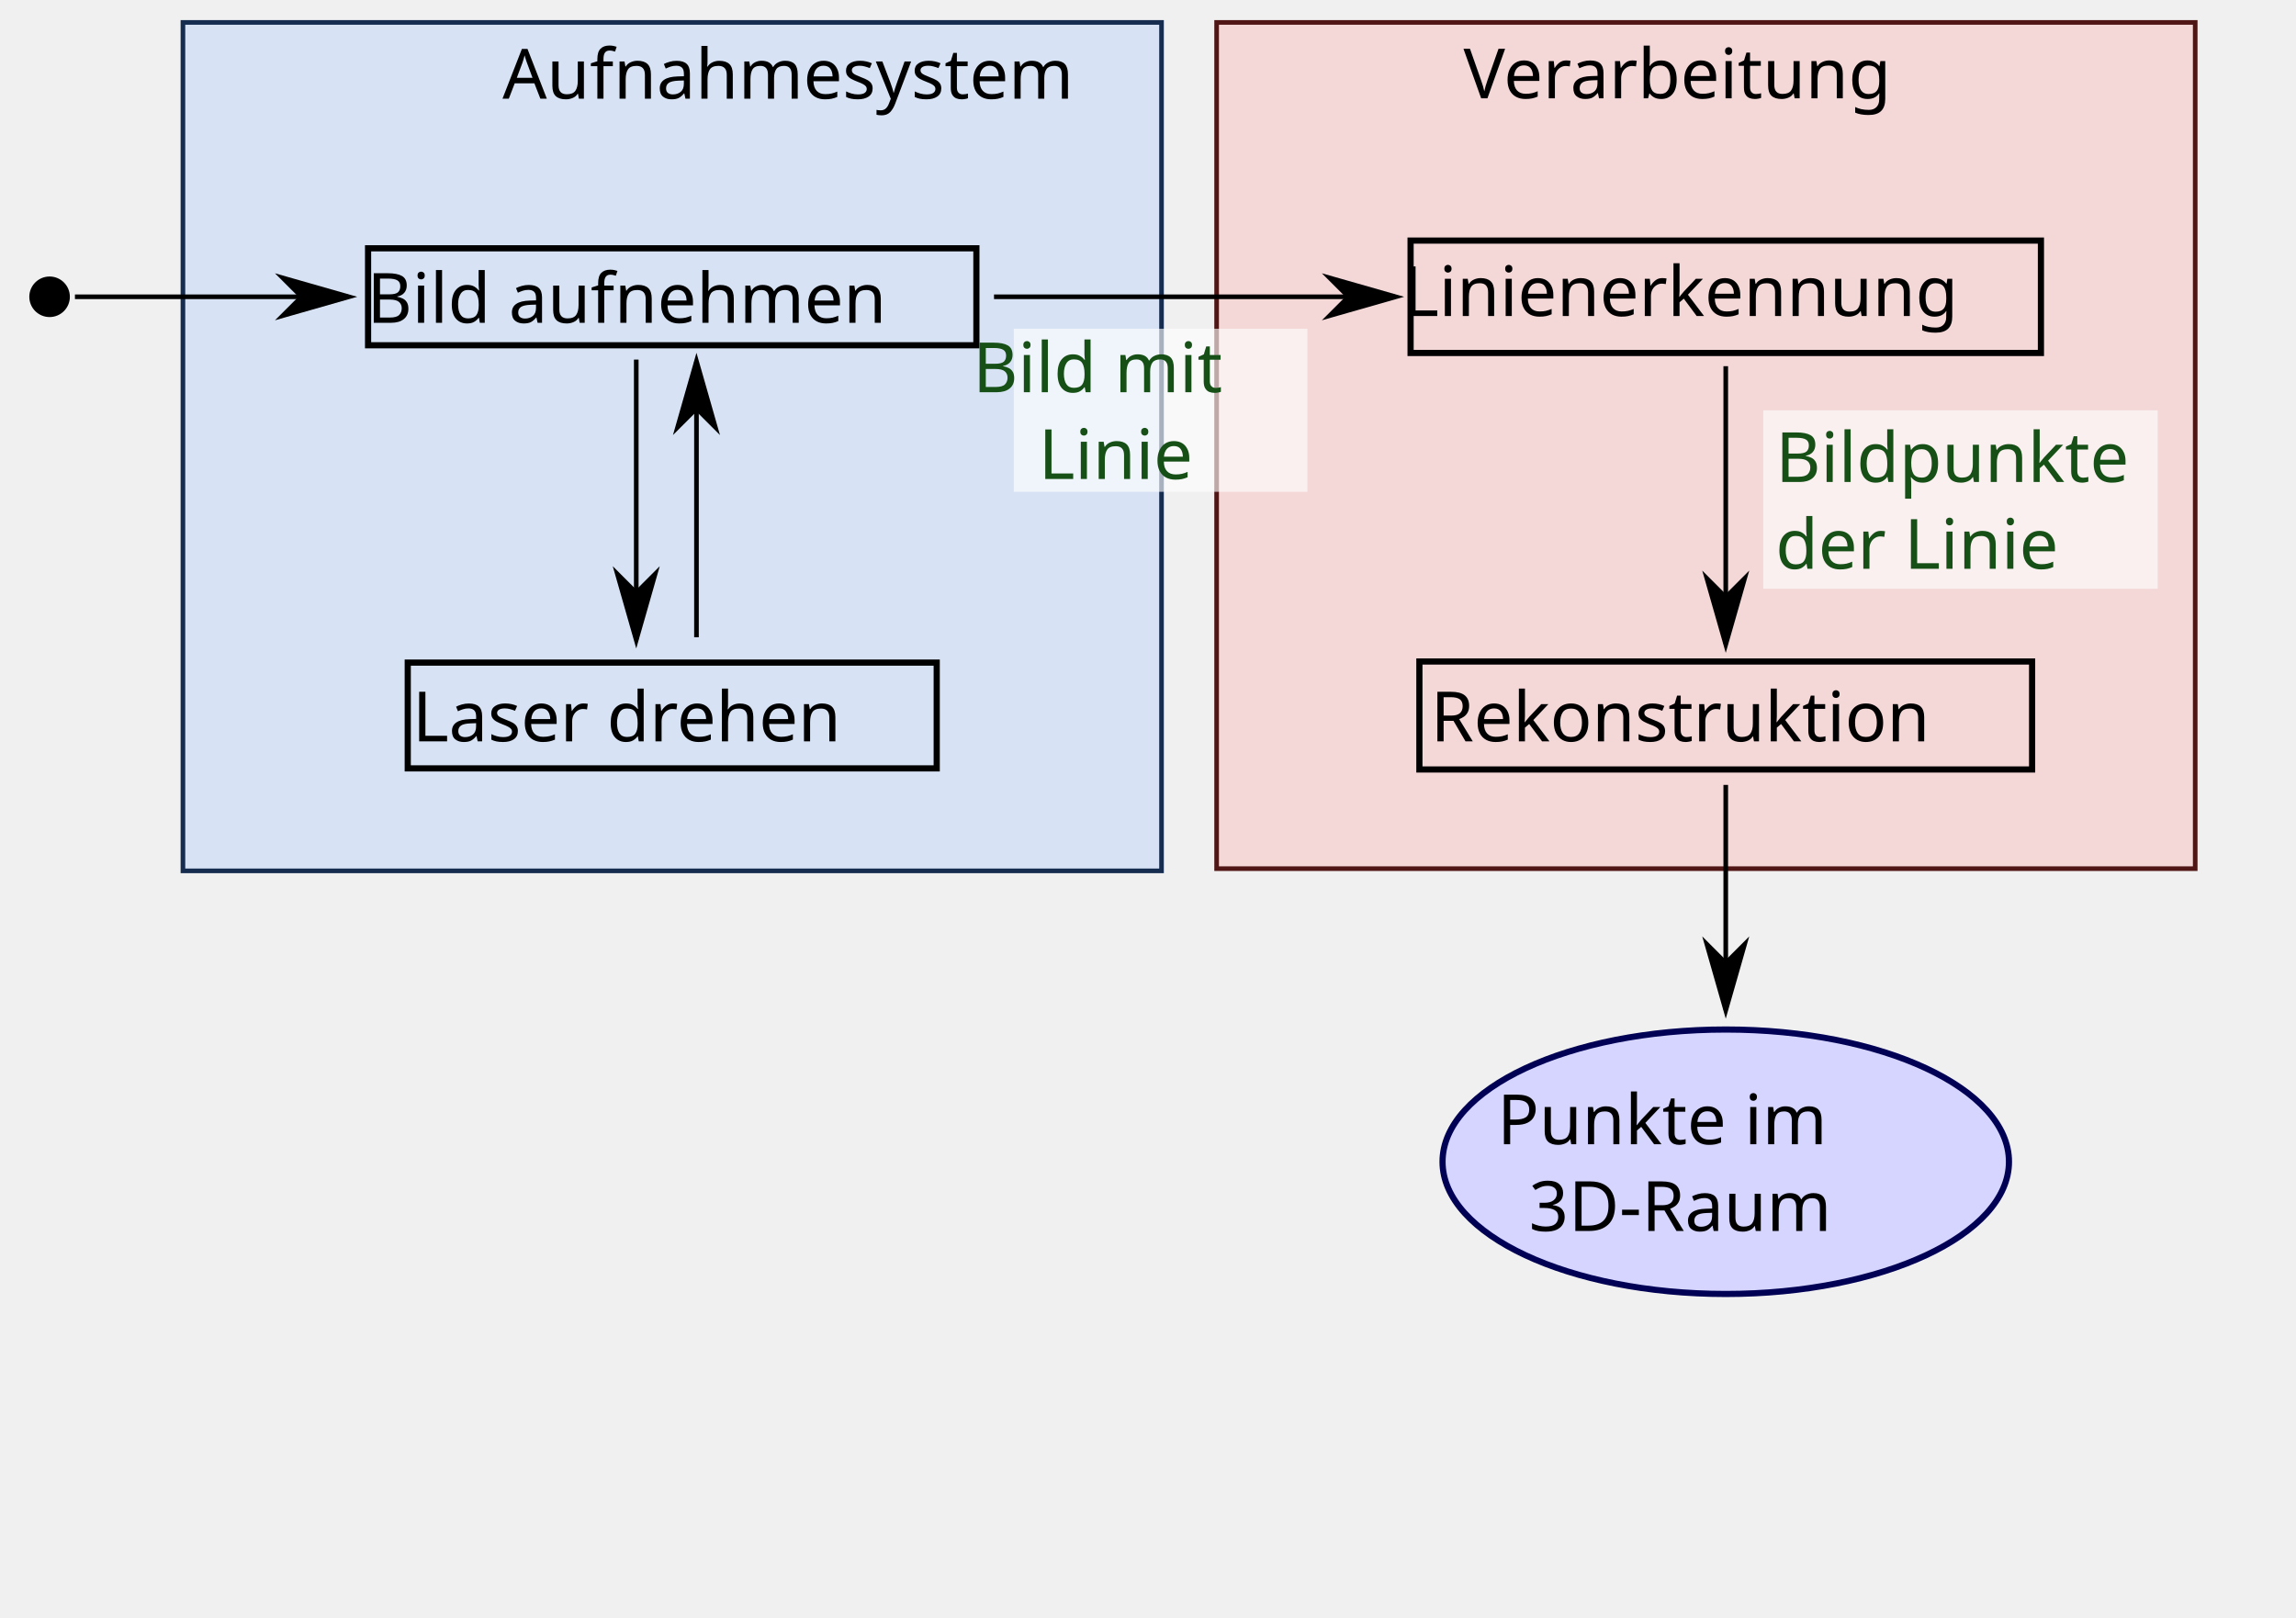
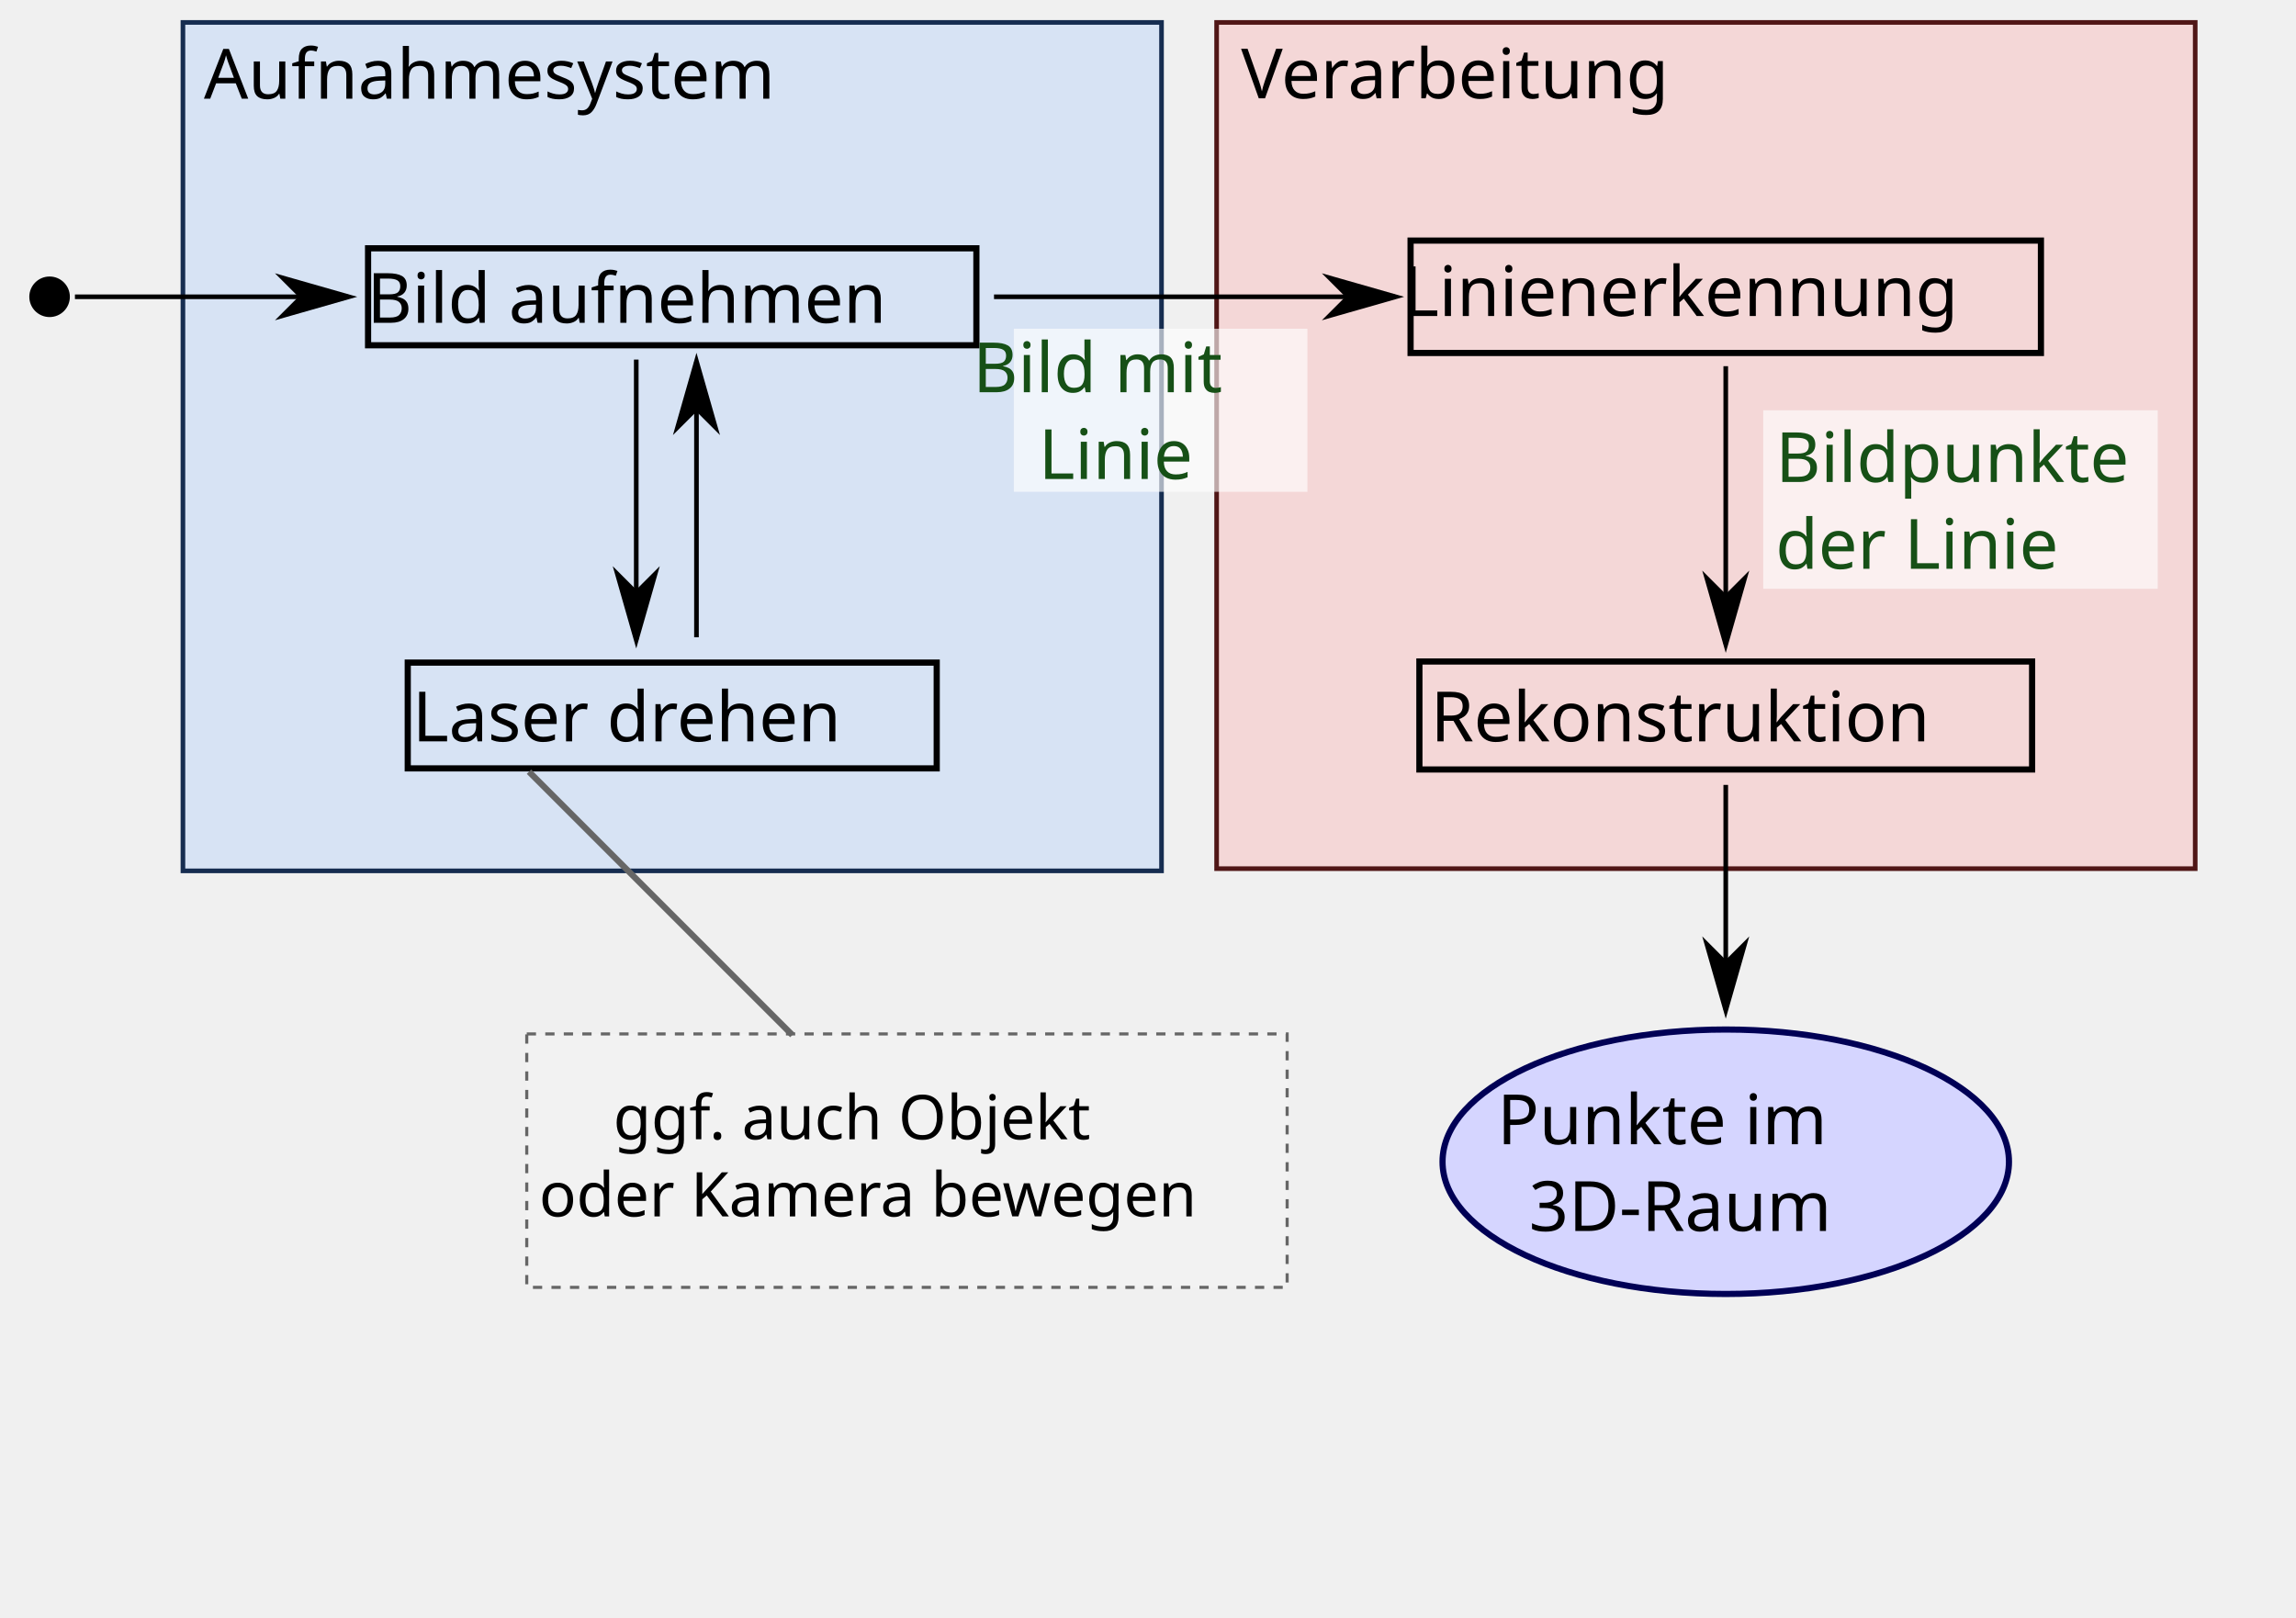
<svg xmlns="http://www.w3.org/2000/svg" width="210mm" height="148mm" viewBox="0 0 744.094 524.409" id="svg2" version="1.1">
  <defs id="defs4">
    <marker orient="auto" refY="0.0" refX="0.0" id="marker4619" style="overflow:visible;">
      <path id="path4621" d="M 0.0,0.0 L 5.0,-5.0 L -12.5,0.0 L 5.0,5.0 L 0.0,0.0 z " style="fill-rule:evenodd;stroke:#000000;stroke-width:1pt;stroke-opacity:1;fill:#000000;fill-opacity:1" transform="scale(0.8) rotate(180) translate(12.5,0)" />
    </marker>
    <marker style="overflow:visible;" id="marker4517" refX="0.0" refY="0.0" orient="auto">
      <path transform="scale(0.8) rotate(180) translate(12.5,0)" style="fill-rule:evenodd;stroke:#000000;stroke-width:1pt;stroke-opacity:1;fill:#000000;fill-opacity:1" d="M 0.0,0.0 L 5.0,-5.0 L -12.5,0.0 L 5.0,5.0 L 0.0,0.0 z " id="path4519" />
    </marker>
    <marker orient="auto" refY="0.0" refX="0.0" id="marker4415" style="overflow:visible;">
      <path id="path4417" d="M 0.0,0.0 L 5.0,-5.0 L -12.5,0.0 L 5.0,5.0 L 0.0,0.0 z " style="fill-rule:evenodd;stroke:#000000;stroke-width:1pt;stroke-opacity:1;fill:#000000;fill-opacity:1" transform="scale(0.8) rotate(180) translate(12.5,0)" />
    </marker>
    <marker style="overflow:visible" id="marker6020" refX="0.0" refY="0.0" orient="auto">
      <path transform="scale(0.8)" style="fill:none;fill-opacity:0.75;fill-rule:evenodd;stroke:#00ffff;stroke-width:1pt;stroke-opacity:1" d="M 0.0,5.65 L 0.0,-5.65" id="path6022" />
    </marker>
    <marker style="overflow:visible" id="marker5896" refX="0.0" refY="0.0" orient="auto">
      <path transform="scale(0.8) translate(-6,0)" style="fill-rule:evenodd;fill:#ffffff;stroke:#00ffff;stroke-width:1pt;stroke-opacity:1" d="M 5.77,0.0 L -2.88,5.0 L -2.88,-5.0 L 5.77,0.0 z " id="path5898" />
    </marker>
    <marker style="overflow:visible" id="marker5654" refX="0.0" refY="0.0" orient="auto">
      <path transform="scale(0.8)" style="fill:none;fill-opacity:0.75;fill-rule:evenodd;stroke:#00ffff;stroke-width:1pt;stroke-opacity:1" d="M 0.0,5.65 L 0.0,-5.65" id="path5656" />
    </marker>
    <marker orient="auto" refY="0.0" refX="0.0" id="EmptyDiamondL" style="overflow:visible">
      <path id="path4460" d="M 0,-7.071 L -7.071,0 L 0,7.071 L 7.071,0 L 0,-7.071 z " style="fill-rule:evenodd;fill:#ffffff;stroke:#00ffff;stroke-width:1pt;stroke-opacity:1" transform="scale(0.8)" />
    </marker>
    <marker orient="auto" refY="0.0" refX="0.0" id="EmptyTriangleOutL" style="overflow:visible">
      <path id="path4514" d="M 5.77,0.0 L -2.88,5.0 L -2.88,-5.0 L 5.77,0.0 z " style="fill-rule:evenodd;fill:#ffffff;stroke:#00ffff;stroke-width:1pt;stroke-opacity:1" transform="scale(0.8) translate(-6,0)" />
    </marker>
    <marker orient="auto" refY="0.0" refX="0.0" id="Arrow2Lend" style="overflow:visible;">
      <path id="path4375" style="fill-rule:evenodd;stroke-width:0.625;stroke-linejoin:round;stroke:#00ffff;stroke-opacity:1;fill:#00ffff;fill-opacity:1" d="M 8.719,4.034 L -2.207,0.016 L 8.719,-4.002 C 6.973,-1.63 6.983,1.616 8.719,4.034 z " transform="scale(1.1) rotate(180) translate(1,0)" />
    </marker>
    <marker orient="auto" refY="0.0" refX="0.0" id="Arrow1Lstart" style="overflow:visible">
      <path id="path4354" d="M 0.0,0.0 L 5.0,-5.0 L -12.5,0.0 L 5.0,5.0 L 0.0,0.0 z " style="fill-rule:evenodd;stroke:#000000;stroke-width:1pt;stroke-opacity:1;fill:#000000;fill-opacity:1" transform="scale(0.8) translate(12.5,0)" />
    </marker>
    <marker style="overflow:visible;" id="marker4750" refX="0.0" refY="0.0" orient="auto">
      <path transform="scale(0.8) rotate(180) translate(12.5,0)" style="fill-rule:evenodd;stroke:#000000;stroke-width:1pt;stroke-opacity:1;fill:#000000;fill-opacity:1" d="M 0.0,0.0 L 5.0,-5.0 L -12.5,0.0 L 5.0,5.0 L 0.0,0.0 z " id="path4752" />
    </marker>
    <marker orient="auto" refY="0.0" refX="0.0" id="marker4630" style="overflow:visible;">
      <path id="path4632" d="M 0.0,0.0 L 5.0,-5.0 L -12.5,0.0 L 5.0,5.0 L 0.0,0.0 z " style="fill-rule:evenodd;stroke:#000000;stroke-width:1pt;stroke-opacity:1;fill:#000000;fill-opacity:1" transform="scale(0.8) rotate(180) translate(12.5,0)" />
    </marker>
    <marker orient="auto" refY="0.0" refX="0.0" id="Arrow1Lend" style="overflow:visible;">
      <path id="path4357" d="M 0.0,0.0 L 5.0,-5.0 L -12.5,0.0 L 5.0,5.0 L 0.0,0.0 z " style="fill-rule:evenodd;stroke:#000000;stroke-width:1pt;stroke-opacity:1;fill:#000000;fill-opacity:1" transform="scale(0.8) rotate(180) translate(12.5,0)" />
    </marker>
  </defs>
-   <g id="layer3">
+   <g id="layer3" style="display:inline">
    <rect style="fill:#d7e3f4;stroke:#162d50;stroke-width:1.5;stroke-miterlimit:4;stroke-dasharray:none;stroke-dashoffset:0" id="rect5371" width="317.143" height="275" x="59.286" y="7.267" />
    <rect style="fill:#f4d7d7;stroke:#501616;stroke-width:1.5;stroke-miterlimit:4;stroke-dasharray:none;stroke-dashoffset:0" id="rect5373" width="317.143" height="274.286" x="394.286" y="7.267" />
-     <text xml:space="preserve" style="font-style:normal;font-weight:normal;font-size:22.5px;line-height:125%;font-family:sans-serif;text-align:start;letter-spacing:0px;word-spacing:0px;text-anchor:start;fill:#000000;fill-opacity:1;stroke:none;stroke-width:1px;stroke-linecap:butt;stroke-linejoin:miter;stroke-opacity:1;" x="66.084" y="31.976" id="text5375">
-       <tspan id="tspan5377" x="162.857" y="31.976">Aufnahmesystem</tspan>
+     <text xml:space="preserve" style="font-style:normal;font-weight:normal;font-size:22.5px;line-height:125%;font-family:sans-serif;text-align:start;letter-spacing:0px;word-spacing:0px;text-anchor:start;fill:#000000;fill-opacity:1;stroke:none;stroke-width:1px;stroke-linecap:butt;stroke-linejoin:miter;stroke-opacity:1" x="66.084" y="31.976" id="text5375">
+       <tspan id="tspan5377" x="66.084" y="31.976">Aufnahmesystem</tspan>
    </text>
-     <text xml:space="preserve" style="font-style:normal;font-weight:normal;font-size:22.5px;line-height:125%;font-family:sans-serif;text-align:start;letter-spacing:0px;word-spacing:0px;text-anchor:start;fill:#000000;fill-opacity:1;stroke:none;stroke-width:1px;stroke-linecap:butt;stroke-linejoin:miter;stroke-opacity:1;" x="402.21" y="31.866" id="text5379">
-       <tspan id="tspan5381" x="474.286" y="31.866">Verarbeitung</tspan>
+     <text xml:space="preserve" style="font-style:normal;font-weight:normal;font-size:22.5px;line-height:125%;font-family:sans-serif;text-align:start;letter-spacing:0px;word-spacing:0px;text-anchor:start;fill:#000000;fill-opacity:1;stroke:none;stroke-width:1px;stroke-linecap:butt;stroke-linejoin:miter;stroke-opacity:1" x="402.21" y="31.866" id="text5379">
+       <tspan id="tspan5381" x="402.21" y="31.866">Verarbeitung</tspan>
    </text>
  </g>
-   <g id="layer1" transform="translate(0,-527.9529)">
+   <g id="layer1" transform="translate(0,-527.9529)" style="display:inline">
    <text xml:space="preserve" style="font-style:normal;font-weight:normal;font-size:40px;line-height:125%;font-family:sans-serif;text-align:center;letter-spacing:0px;word-spacing:0px;text-anchor:middle;fill:#000000;fill-opacity:1;stroke:none;stroke-width:1px;stroke-linecap:butt;stroke-linejoin:miter;stroke-opacity:1" x="462.65" y="711.941" id="text3365">
      <tspan id="tspan3367" x="462.65" y="711.941" />
    </text>
    <text xml:space="preserve" style="font-style:normal;font-weight:normal;font-size:22.5px;line-height:125%;font-family:sans-serif;text-align:center;letter-spacing:0px;word-spacing:0px;text-anchor:middle;fill:#000000;fill-opacity:1;stroke:none;stroke-width:1px;stroke-linecap:butt;stroke-linejoin:miter;stroke-opacity:1" x="217.731" y="632.58" id="text3490">
      <tspan id="tspan3492" x="217.731" y="632.58">Bild aufnehmen</tspan>
    </text>
    <text xml:space="preserve" style="font-style:normal;font-weight:normal;font-size:22.5px;line-height:125%;font-family:sans-serif;text-align:center;letter-spacing:0px;word-spacing:0px;text-anchor:middle;fill:#000000;fill-opacity:1;stroke:none;stroke-width:1px;stroke-linecap:butt;stroke-linejoin:miter;stroke-opacity:1" x="217.731" y="768.239" id="text3498">
      <tspan id="tspan3500" x="217.731" y="768.239">Laser drehen</tspan>
    </text>
    <text xml:space="preserve" style="font-style:normal;font-weight:normal;font-size:22.5px;line-height:125%;font-family:sans-serif;text-align:center;letter-spacing:0px;word-spacing:0px;text-anchor:middle;fill:#000000;fill-opacity:1;stroke:none;stroke-width:1px;stroke-linecap:butt;stroke-linejoin:miter;stroke-opacity:1" x="559.203" y="630.372" id="text3506">
      <tspan id="tspan3508" x="559.203" y="630.372">Linienerkennung</tspan>
    </text>
    <text xml:space="preserve" style="font-style:normal;font-weight:normal;font-size:22.5px;line-height:125%;font-family:sans-serif;text-align:center;letter-spacing:0px;word-spacing:0px;text-anchor:middle;fill:#000000;fill-opacity:1;stroke:none;stroke-width:1px;stroke-linecap:butt;stroke-linejoin:miter;stroke-opacity:1" x="559.159" y="768.239" id="text3510">
      <tspan id="tspan3512" x="559.159" y="768.239">Rekonstruktion</tspan>
    </text>
-     <path style="fill:none;fill-rule:evenodd;stroke:#000000;stroke-width:1.5;stroke-linecap:butt;stroke-linejoin:miter;stroke-miterlimit:4;stroke-dasharray:none;stroke-opacity:1;marker-end:url(#marker4517)" d="m 559.286,646.648 0,90" id="path4509" />
    <rect style="fill:none;stroke:#000000;stroke-width:2;stroke-miterlimit:4;stroke-dasharray:none;stroke-dashoffset:0" id="rect4354" width="171.429" height="34.286" x="132.143" y="742.719" />
    <rect style="fill:none;stroke:#000000;stroke-width:2;stroke-miterlimit:4;stroke-dasharray:none;stroke-dashoffset:0" id="rect4610" width="204.286" height="36.429" x="457.143" y="605.934" />
    <rect transform="translate(0,527.9529)" style="fill:none;stroke:#000000;stroke-width:2;stroke-miterlimit:4;stroke-dasharray:none;stroke-dashoffset:0" id="rect4482" width="197.143" height="31.429" x="119.286" y="80.481" />
    <rect style="fill:none;stroke:#000000;stroke-width:2;stroke-miterlimit:4;stroke-dasharray:none;stroke-dashoffset:0" id="rect4786" width="198.571" height="35" x="460" y="742.362" />
+     <ellipse transform="translate(0,527.9529)" style="display:inline;fill:#d5d5ff;stroke:#000055;stroke-width:2;stroke-miterlimit:4;stroke-dasharray:none;stroke-dashoffset:0" id="path4796" cx="559.286" cy="376.552" rx="91.786" ry="42.857" />
+     <text transform="translate(0,527.9529)" xml:space="preserve" style="font-style:normal;font-weight:normal;font-size:22.5px;line-height:125%;font-family:sans-serif;text-align:center;letter-spacing:0px;word-spacing:0px;text-anchor:middle;display:inline;fill:#000000;fill-opacity:1;stroke:none;stroke-width:1px;stroke-linecap:butt;stroke-linejoin:miter;stroke-opacity:1" x="559.159" y="370.867" id="text4952">
+       <tspan id="tspan4954" x="559.159" y="370.867">Punkte im</tspan>
+       <tspan x="559.159" y="398.992" id="tspan4956">3D-Raum</tspan>
+     </text>
  </g>
-   <g id="layer2">
+   <g id="layer2" style="display:inline">
    <circle style="fill:#000000;fill-opacity:1;stroke:#000000" id="path3514" cx="16.071" cy="96.195" r="6.071" />
    <path style="fill:none;fill-rule:evenodd;stroke:#000000;stroke-width:1.5;stroke-linecap:butt;stroke-linejoin:miter;stroke-miterlimit:4;stroke-dasharray:none;stroke-opacity:1;marker-end:url(#Arrow1Lend)" d="m 24.286,96.195 88.571,0" id="path3518" />
    <path style="fill:none;fill-rule:evenodd;stroke:#000000;stroke-width:1.5;stroke-linecap:butt;stroke-linejoin:miter;stroke-miterlimit:4;stroke-dasharray:none;stroke-opacity:1;marker-start:url(#Arrow1Lstart)" d="m 206.198,207.267 0,-90.714" id="path3520" />
-     <ellipse style="fill:#d5d5ff;stroke:#000055;stroke-width:2;stroke-miterlimit:4;stroke-dasharray:none;stroke-dashoffset:0" id="path4796" cx="559.286" cy="376.552" rx="91.786" ry="42.857" />
-     <text xml:space="preserve" style="font-style:normal;font-weight:normal;font-size:22.5px;line-height:125%;font-family:sans-serif;text-align:center;letter-spacing:0px;word-spacing:0px;text-anchor:middle;fill:#000000;fill-opacity:1;stroke:none;stroke-width:1px;stroke-linecap:butt;stroke-linejoin:miter;stroke-opacity:1" x="559.159" y="370.867" id="text4952">
-       <tspan id="tspan4954" x="559.159" y="370.867">Punkte im</tspan>
-       <tspan x="559.159" y="398.992" id="tspan4956">3D-Raum</tspan>
-     </text>
    <path style="fill:none;fill-rule:evenodd;stroke:#000000;stroke-width:1.5;stroke-linecap:butt;stroke-linejoin:miter;stroke-miterlimit:4;stroke-dasharray:none;stroke-opacity:1;marker-end:url(#marker4750)" d="m 225.714,206.552 0,-89.286" id="path3407" />
    <path style="fill:none;fill-rule:evenodd;stroke:#000000;stroke-width:1.5;stroke-linecap:butt;stroke-linejoin:miter;stroke-miterlimit:4;stroke-dasharray:none;stroke-opacity:1;marker-end:url(#marker4415)" d="m 322.143,96.195 130,0" id="path4407" />
    <path style="fill:none;fill-rule:evenodd;stroke:#000000;stroke-width:1.5;stroke-linecap:butt;stroke-linejoin:miter;stroke-miterlimit:4;stroke-dasharray:none;stroke-opacity:1;marker-end:url(#marker4619)" d="m 559.286,254.409 0,72.857" id="path4611" />
+     <path transform="translate(0,-527.9529)" style="display:inline;fill:none;fill-rule:evenodd;stroke:#000000;stroke-width:1.5;stroke-linecap:butt;stroke-linejoin:miter;stroke-miterlimit:4;stroke-dasharray:none;stroke-opacity:1;marker-end:url(#marker4517)" d="m 559.286,646.648 0,90" id="path4509" />
  </g>
-   <g id="layer4">
+   <g id="layer4" style="display:inline">
    <rect style="opacity:1;fill:#ffffff;fill-opacity:0.627;fill-rule:nonzero;stroke:none;stroke-width:2;stroke-miterlimit:4;stroke-dasharray:none;stroke-dashoffset:0;stroke-opacity:1" id="rect4205" width="95.143" height="52.857" x="328.571" y="106.552" />
    <text xml:space="preserve" style="font-style:normal;font-weight:normal;font-size:22.5px;line-height:125%;font-family:sans-serif;text-align:center;letter-spacing:0px;word-spacing:0px;text-anchor:middle;fill:#165016;fill-opacity:1;stroke:none;stroke-width:1px;stroke-linecap:butt;stroke-linejoin:miter;stroke-opacity:1" x="376.192" y="127.127" id="text4201">
      <tspan id="tspan4203" x="376.192" y="127.127">Bild mit</tspan>
      <tspan x="376.192" y="155.252" id="tspan4278">Linie</tspan>
    </text>
    <rect style="opacity:1;fill:#ffffff;fill-opacity:0.627;fill-rule:nonzero;stroke:none;stroke-width:2;stroke-miterlimit:4;stroke-dasharray:none;stroke-dashoffset:0;stroke-opacity:1" id="rect4213" width="127.857" height="57.857" x="571.429" y="132.981" />
    <text xml:space="preserve" style="font-style:normal;font-weight:normal;font-size:22.5px;line-height:125%;font-family:sans-serif;text-align:start;letter-spacing:0px;word-spacing:0px;text-anchor:start;fill:#165016;fill-opacity:1;stroke:none;stroke-width:1px;stroke-linecap:butt;stroke-linejoin:miter;stroke-opacity:1" x="575.438" y="156.224" id="text4207">
      <tspan id="tspan4209" x="575.438" y="156.224">Bildpunkte</tspan>
      <tspan x="575.438" y="184.349" id="tspan4211">der Linie</tspan>
    </text>
+     <rect style="opacity:1;fill:#f2f2f2;fill-opacity:1;fill-rule:nonzero;stroke:#666666;stroke-width:1;stroke-miterlimit:4;stroke-dasharray:3, 3;stroke-dashoffset:0;stroke-opacity:1" id="rect4380" width="246.429" height="82.143" x="170.714" y="335.124" />
+     <text xml:space="preserve" style="font-style:normal;font-weight:normal;font-size:20px;line-height:125%;font-family:sans-serif;text-align:center;letter-spacing:0px;word-spacing:0px;text-anchor:middle;fill:#000000;fill-opacity:1;stroke:none;stroke-width:1px;stroke-linecap:butt;stroke-linejoin:miter;stroke-opacity:1" x="294.275" y="369.276" id="text4382">
+       <tspan x="294.275" y="369.276" id="tspan4386">ggf. auch Objekt</tspan>
+       <tspan x="294.275" y="394.276" id="tspan4388">oder Kamera bewegen</tspan>
+     </text>
+     <path style="fill:none;fill-rule:evenodd;stroke:#666666;stroke-width:2;stroke-linecap:butt;stroke-linejoin:miter;stroke-miterlimit:4;stroke-dasharray:none;stroke-opacity:1" d="m 171.429,250.124 85.357,85.357" id="path4404" />
  </g>
</svg>
